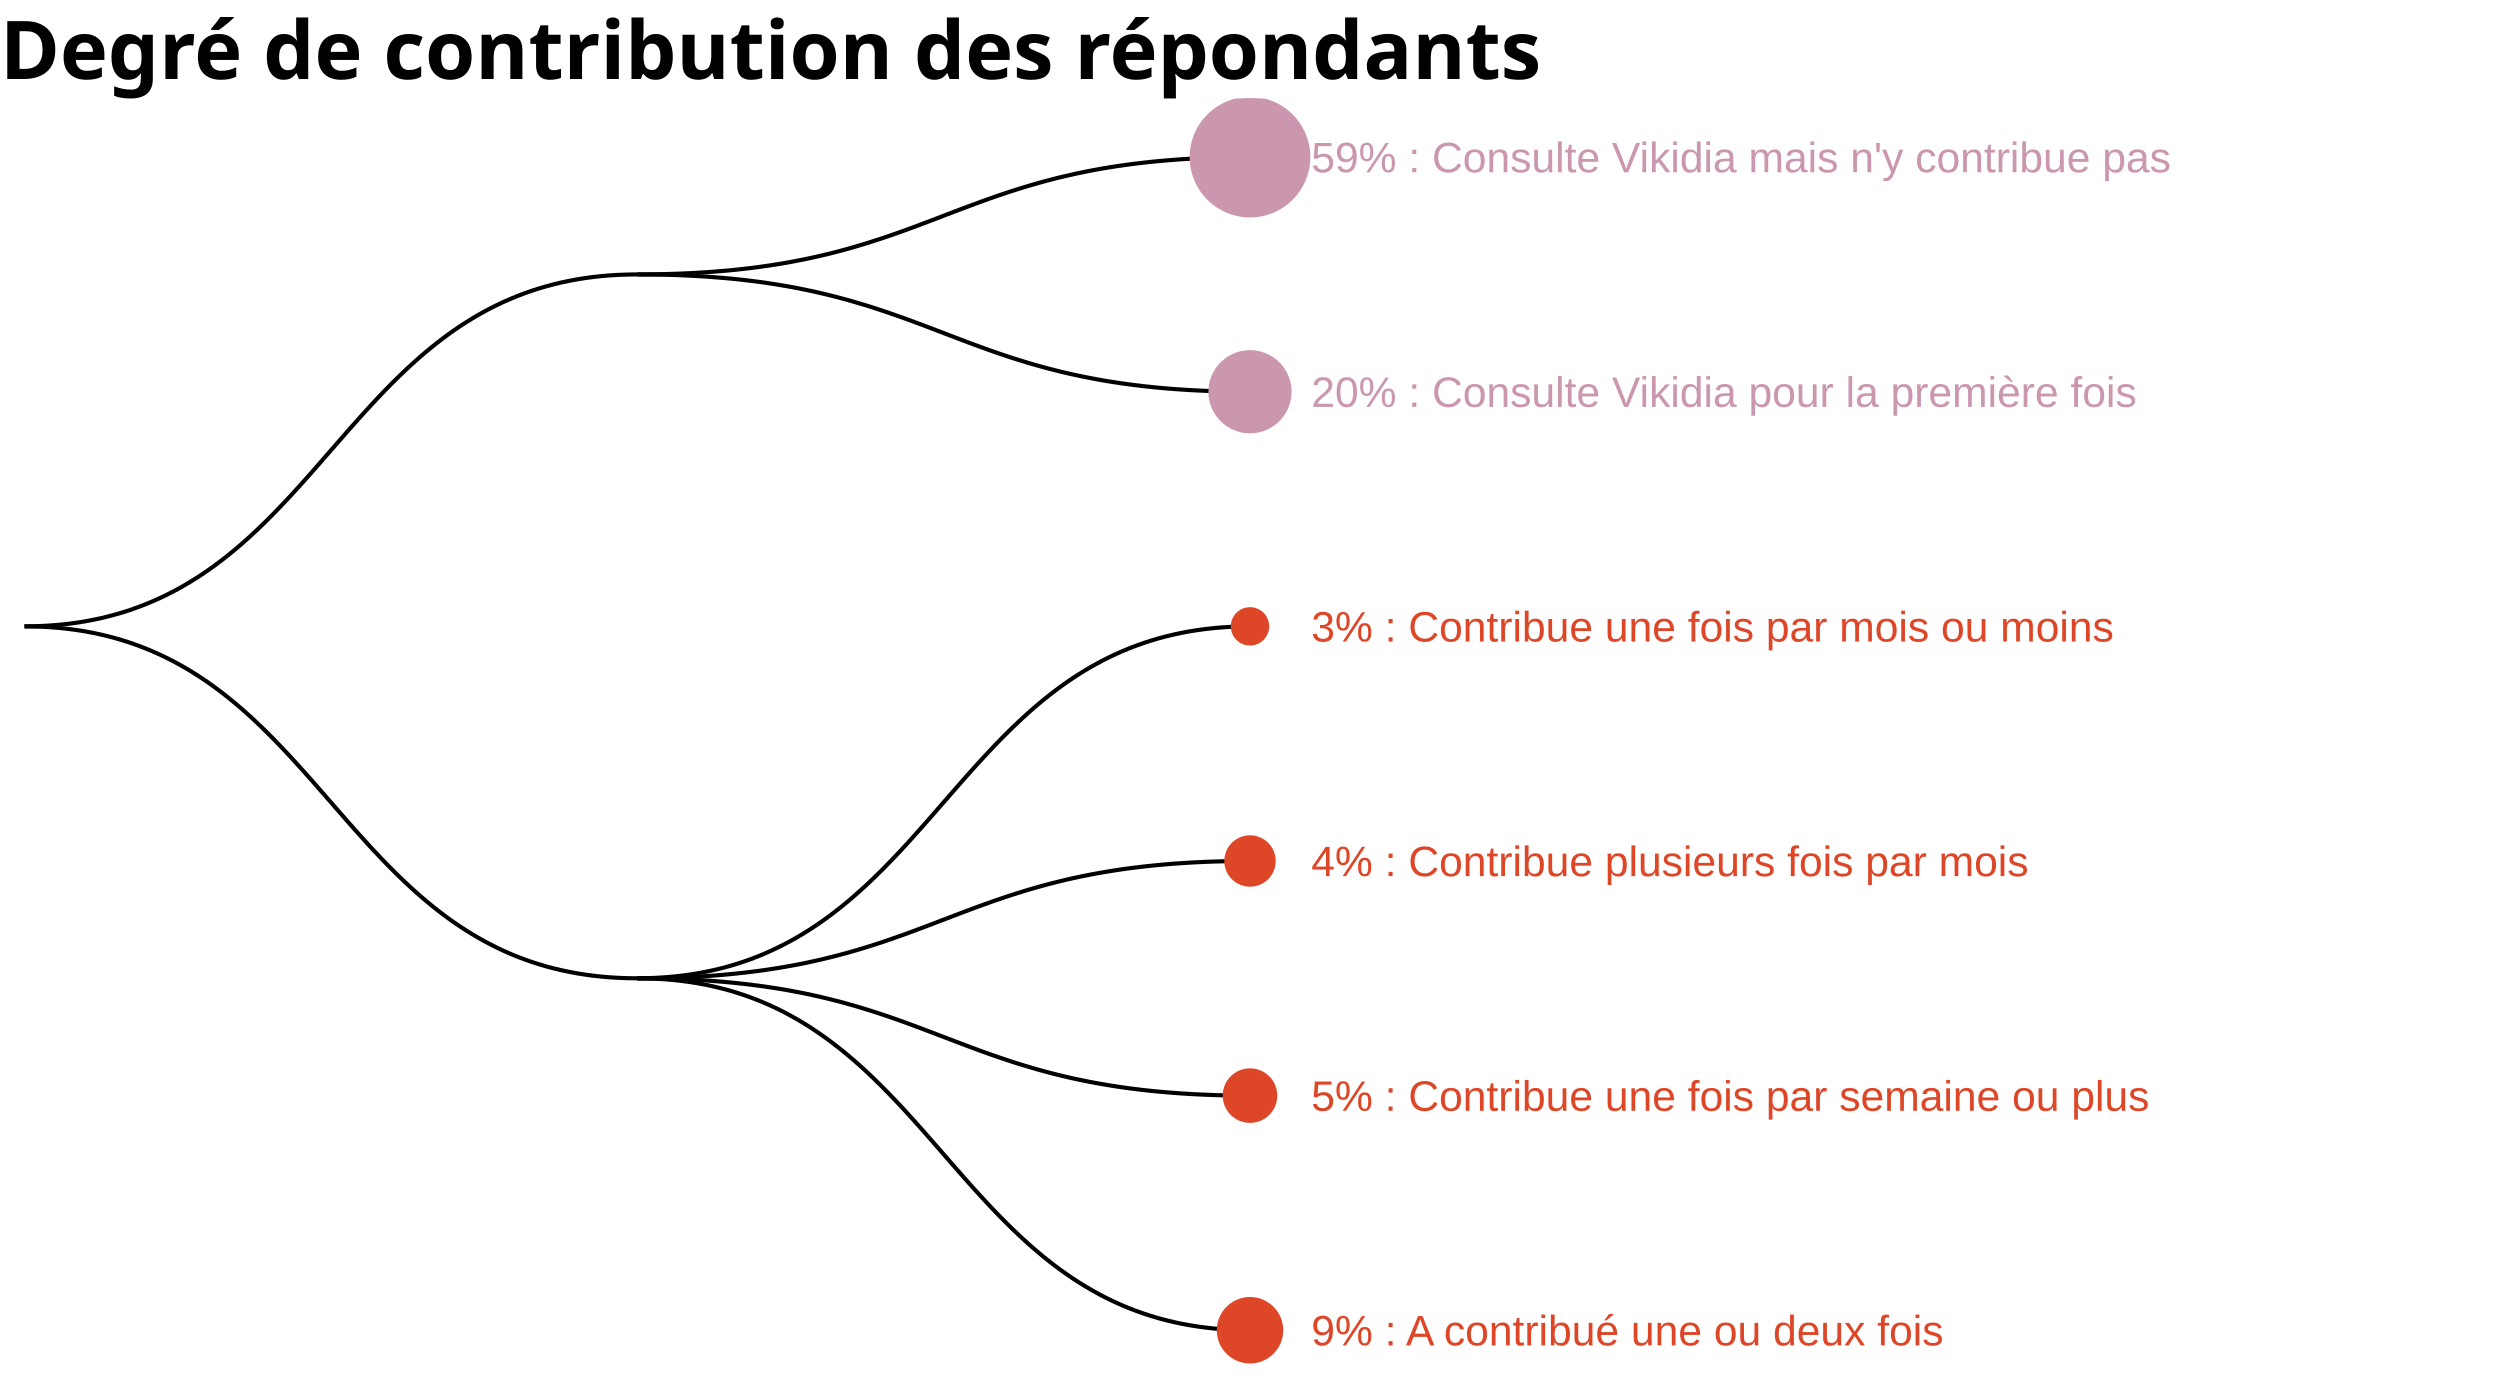
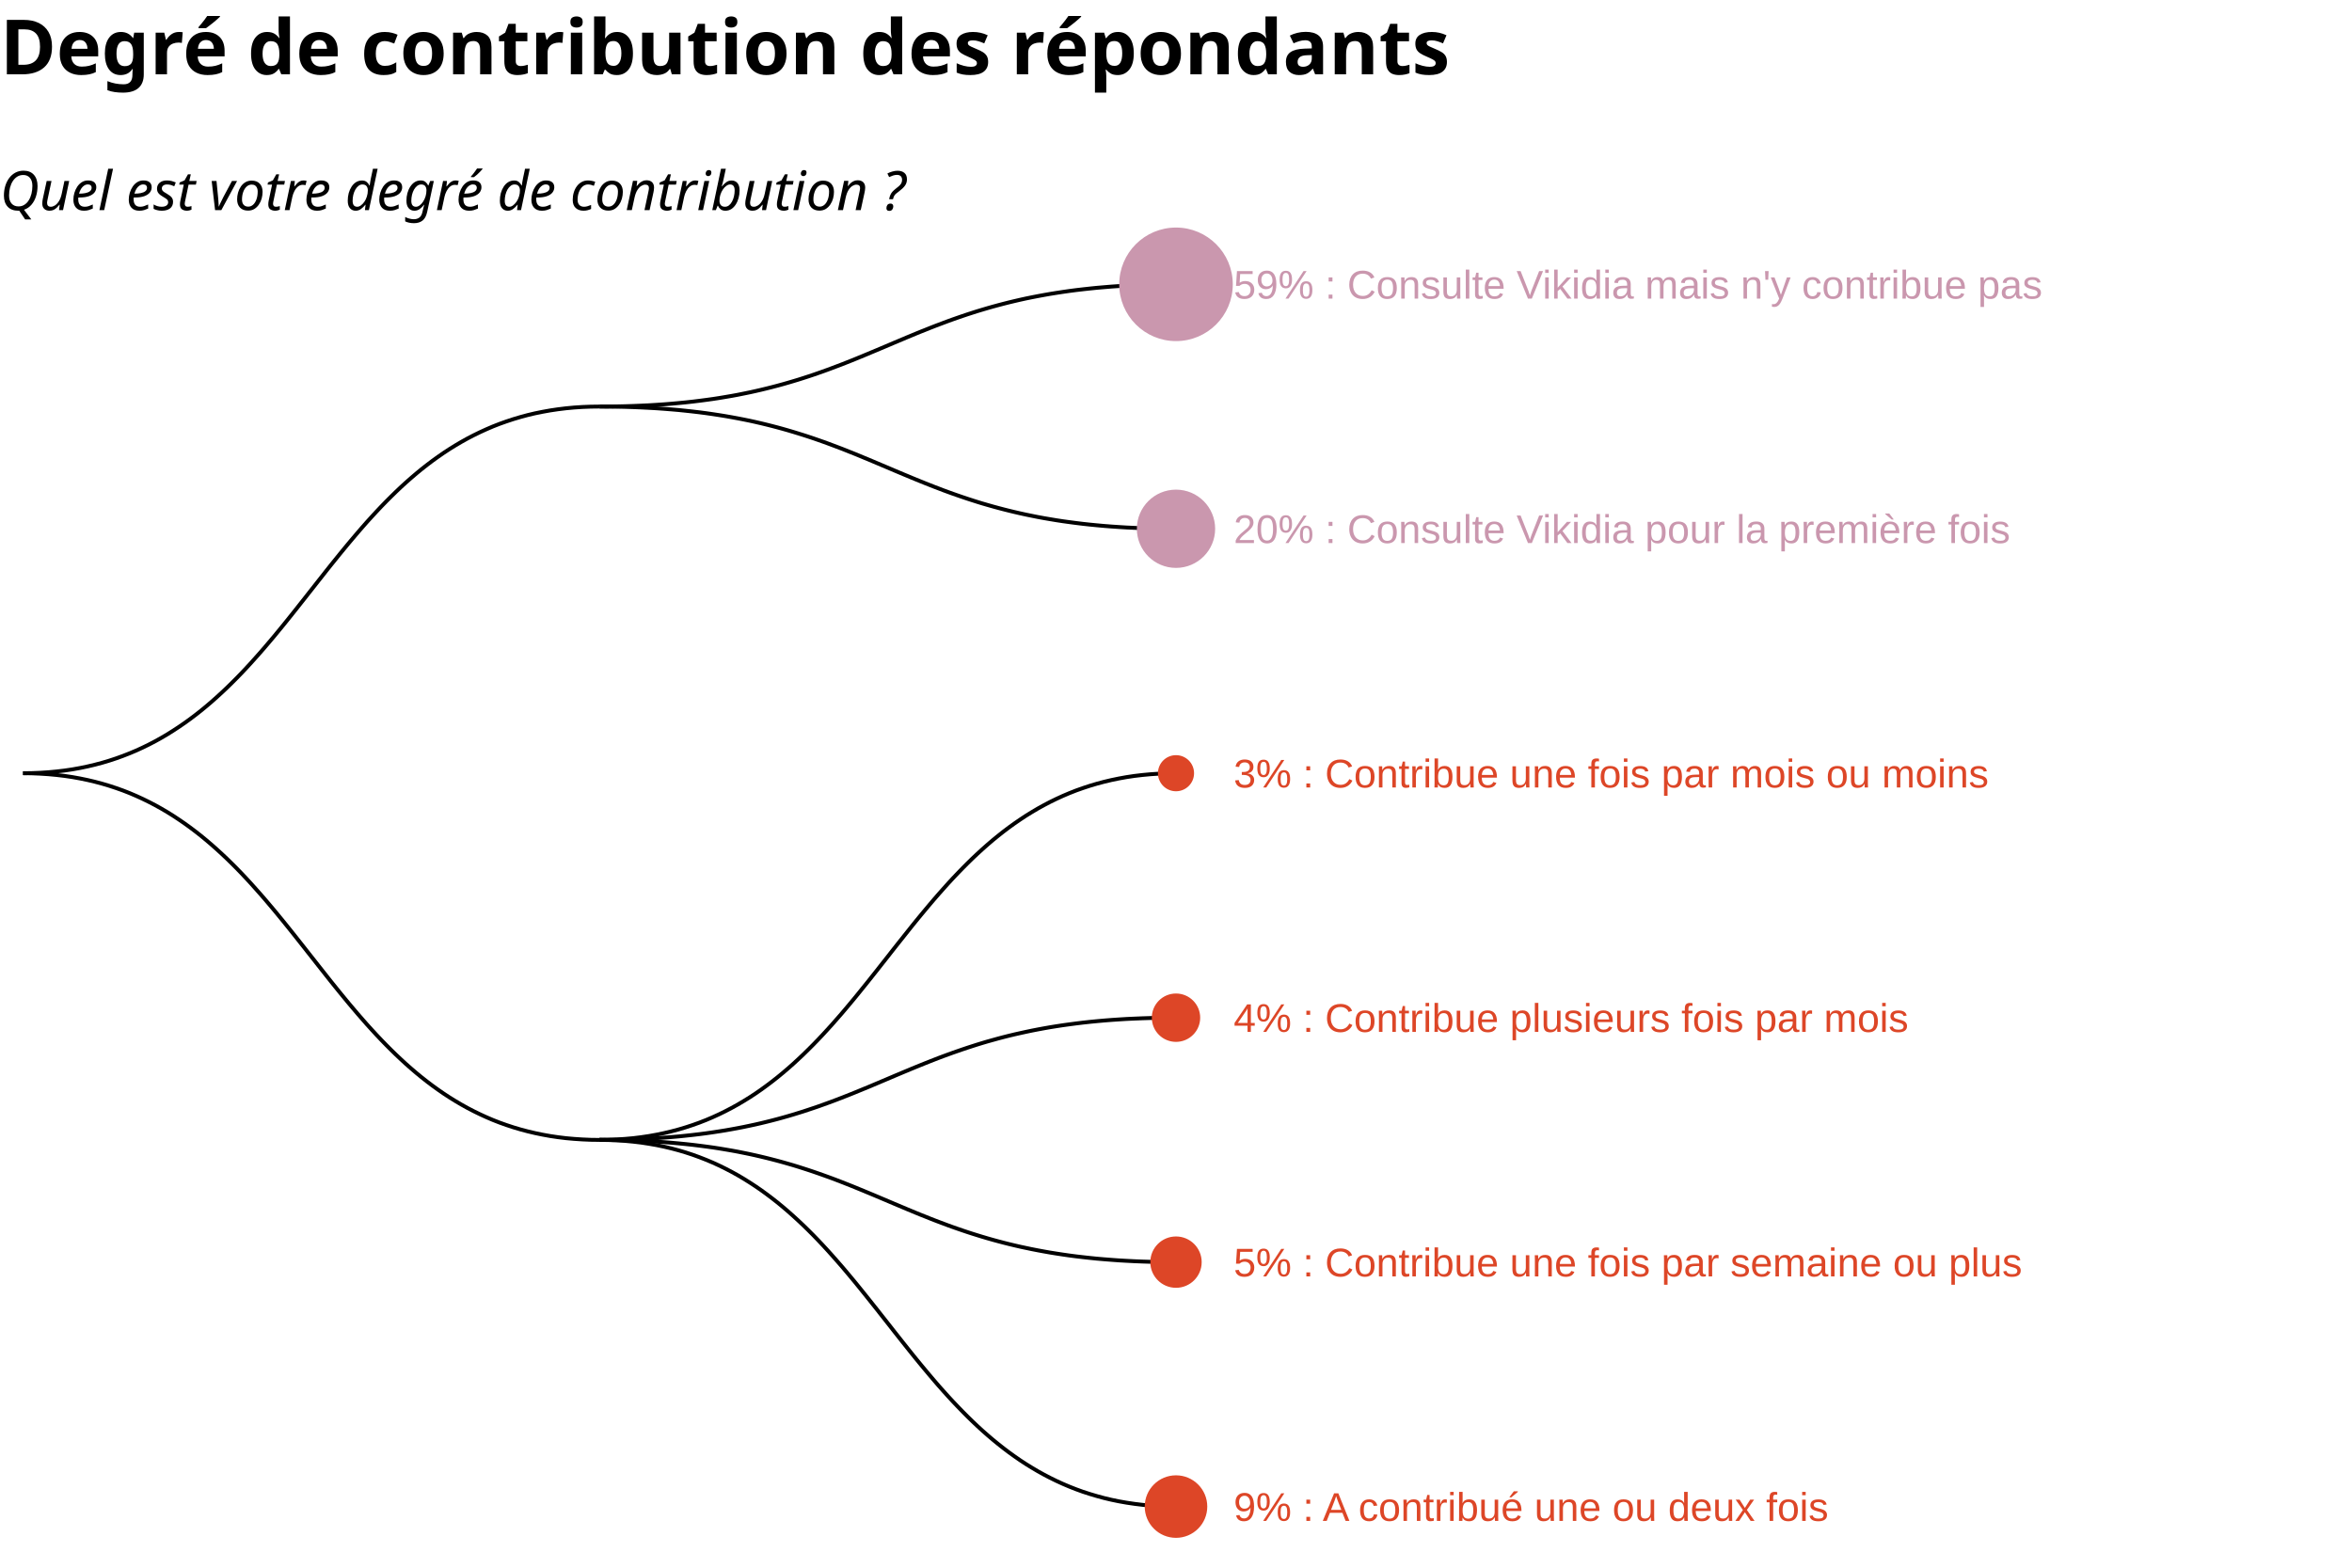
- <svg xmlns="http://www.w3.org/2000/svg" class="svglite" width="648.00pt" height="360.00pt" viewBox="0 0 648.00 360.00">
+ <svg xmlns="http://www.w3.org/2000/svg" class="svglite" width="648.00pt" height="432.00pt" viewBox="0 0 648.00 432.00">
  <defs>
    <style type="text/css">
    .svglite line, .svglite polyline, .svglite polygon, .svglite path, .svglite rect, .svglite circle {
      fill: none;
      stroke: #000000;
      stroke-linecap: round;
      stroke-linejoin: round;
      stroke-miterlimit: 10.00;
    }
    .svglite text {
      white-space: pre;
    }
  </style>
  </defs>
  <rect width="100%" height="100%" style="stroke: none; fill: none;" />
  <defs>
-     <clipPath id="cpMC4wMHw2NDguMDB8MC4wMHwzNjAuMDA=">
-       <rect x="0.00" y="0.00" width="648.00" height="360.00" />
+     <clipPath id="cpMC4wMHw2NDguMDB8MC4wMHw0MzIuMDA=">
+       <rect x="0.00" y="0.00" width="648.00" height="432.00" />
    </clipPath>
  </defs>
-   <g clip-path="url(#cpMC4wMHw2NDguMDB8MC4wMHwzNjAuMDA=)">
+   <g clip-path="url(#cpMC4wMHw2NDguMDB8MC4wMHw0MzIuMDA=)">
</g>
  <defs>
-     <clipPath id="cpMC4wMHw2NDguMDB8MjUuNTJ8MzYwLjAw">
-       <rect x="0.00" y="25.52" width="648.00" height="334.48" />
+     <clipPath id="cpMC4wMHw2NDguMDB8NjEuNTF8NDMyLjAw">
+       <rect x="0.00" y="61.51" width="648.00" height="370.49" />
    </clipPath>
  </defs>
-   <g clip-path="url(#cpMC4wMHw2NDguMDB8MjUuNTJ8MzYwLjAw)">
-     <polyline points="6.35,162.35 8.74,162.38 11.07,162.46 13.36,162.60 15.60,162.79 17.80,163.03 19.95,163.32 22.06,163.65 24.13,164.04 26.16,164.48 28.15,164.96 30.10,165.48 32.01,166.05 33.89,166.66 35.73,167.31 37.53,168.00 39.30,168.73 41.04,169.50 42.75,170.30 44.42,171.14 46.07,172.02 47.68,172.92 49.27,173.86 50.83,174.83 52.37,175.83 53.88,176.86 55.37,177.92 56.83,179.01 58.27,180.11 59.69,181.25 61.09,182.40 62.47,183.58 63.83,184.78 65.18,186.00 66.51,187.24 67.82,188.49 69.12,189.77 70.40,191.05 71.68,192.35 72.94,193.67 74.19,194.99 75.44,196.33 76.67,197.68 77.90,199.03 79.12,200.39 80.34,201.76 81.55,203.13 82.75,204.51 83.96,205.89 85.16,207.27 86.37,208.65 87.57,210.03 88.78,211.41 89.98,212.79 91.19,214.16 92.41,215.53 93.63,216.89 94.86,218.25 96.09,219.60 97.34,220.93 98.59,222.26 99.85,223.57 101.12,224.87 102.41,226.16 103.71,227.43 105.02,228.69 106.35,229.92 107.70,231.14 109.06,232.34 110.44,233.52 111.84,234.68 113.26,235.81 114.70,236.92 116.16,238.00 117.65,239.06 119.16,240.09 120.70,241.09 122.26,242.06 123.85,243.00 125.46,243.91 127.11,244.78 128.78,245.62 130.49,246.43 132.23,247.20 134.00,247.93 135.80,248.62 137.64,249.27 139.52,249.88 141.43,250.45 143.38,250.97 145.37,251.45 147.40,251.88 149.47,252.27 151.58,252.61 153.73,252.90 155.93,253.14 158.17,253.33 160.46,253.46 162.79,253.55 165.18,253.57 " style="stroke-width: 1.07; stroke-linecap: butt;" />
-     <polyline points="6.35,162.35 8.74,162.32 11.07,162.24 13.36,162.10 15.60,161.92 17.80,161.68 19.95,161.39 22.06,161.05 24.13,160.66 26.16,160.23 28.15,159.75 30.10,159.22 32.01,158.66 33.89,158.05 35.73,157.39 37.53,156.70 39.30,155.97 41.04,155.21 42.75,154.40 44.42,153.56 46.07,152.69 47.68,151.78 49.27,150.84 50.83,149.87 52.37,148.87 53.88,147.84 55.37,146.78 56.83,145.70 58.27,144.59 59.69,143.45 61.09,142.30 62.47,141.12 63.83,139.92 65.18,138.70 66.51,137.46 67.82,136.21 69.12,134.94 70.40,133.65 71.68,132.35 72.94,131.03 74.19,129.71 75.44,128.37 76.67,127.03 77.90,125.67 79.12,124.31 80.34,122.94 81.55,121.57 82.75,120.19 83.96,118.81 85.16,117.43 86.37,116.05 87.57,114.67 88.78,113.29 89.98,111.91 91.19,110.54 92.41,109.17 93.63,107.81 94.86,106.45 96.09,105.11 97.34,103.77 98.59,102.44 99.85,101.13 101.12,99.83 102.41,98.54 103.71,97.27 105.02,96.02 106.35,94.78 107.70,93.56 109.06,92.36 110.44,91.18 111.84,90.03 113.26,88.89 114.70,87.78 116.16,86.70 117.65,85.64 119.16,84.61 120.70,83.61 122.26,82.64 123.85,81.70 125.46,80.79 127.11,79.92 128.78,79.08 130.49,78.27 132.23,77.51 134.00,76.78 135.80,76.09 137.64,75.43 139.52,74.82 141.43,74.26 143.38,73.73 145.37,73.25 147.40,72.82 149.47,72.43 151.58,72.09 153.73,71.80 155.93,71.56 158.17,71.37 160.46,71.24 162.79,71.16 165.18,71.13 " style="stroke-width: 1.07; stroke-linecap: butt;" />
-     <polyline points="165.18,253.57 167.56,253.60 169.89,253.68 172.18,253.82 174.42,254.01 176.62,254.25 178.78,254.54 180.89,254.88 182.96,255.26 184.98,255.70 186.97,256.18 188.92,256.70 190.84,257.27 192.71,257.88 194.55,258.53 196.36,259.22 198.13,259.95 199.86,260.72 201.57,261.52 203.25,262.36 204.89,263.24 206.51,264.15 208.10,265.09 209.66,266.06 211.19,267.06 212.70,268.09 214.19,269.14 215.65,270.23 217.09,271.34 218.51,272.47 219.91,273.63 221.29,274.81 222.65,276.00 224.00,277.22 225.33,278.46 226.64,279.72 227.94,280.99 229.23,282.28 230.50,283.58 231.77,284.89 233.02,286.22 234.26,287.55 235.50,288.90 236.72,290.25 237.94,291.61 239.16,292.98 240.37,294.36 241.58,295.73 242.78,297.11 243.99,298.49 245.19,299.88 246.39,301.26 247.60,302.64 248.81,304.01 250.02,305.39 251.23,306.76 252.45,308.12 253.68,309.47 254.92,310.82 256.16,312.15 257.41,313.48 258.67,314.79 259.95,316.09 261.23,317.38 262.53,318.65 263.85,319.91 265.18,321.15 266.52,322.37 267.88,323.56 269.26,324.74 270.66,325.90 272.08,327.03 273.52,328.14 274.99,329.23 276.47,330.28 277.98,331.31 279.52,332.31 281.08,333.28 282.67,334.22 284.29,335.13 285.93,336.01 287.61,336.85 289.31,337.65 291.05,338.42 292.82,339.15 294.63,339.84 296.46,340.49 298.34,341.10 300.25,341.67 302.20,342.19 304.19,342.67 306.22,343.11 308.29,343.49 310.40,343.83 312.56,344.12 314.75,344.36 317.00,344.55 319.28,344.69 321.62,344.77 324.00,344.80 " style="stroke-width: 1.07; stroke-linecap: butt;" />
-     <polyline points="165.18,253.57 167.56,253.58 169.89,253.61 172.18,253.66 174.42,253.72 176.62,253.80 178.78,253.90 180.89,254.01 182.96,254.14 184.98,254.28 186.97,254.44 188.92,254.62 190.84,254.81 192.71,255.01 194.55,255.23 196.36,255.46 198.13,255.70 199.86,255.96 201.57,256.22 203.25,256.50 204.89,256.80 206.51,257.10 208.10,257.41 209.66,257.73 211.19,258.07 212.70,258.41 214.19,258.76 215.65,259.13 217.09,259.49 218.51,259.87 219.91,260.26 221.29,260.65 222.65,261.05 224.00,261.46 225.33,261.87 226.64,262.29 227.94,262.71 229.23,263.14 230.50,263.57 231.77,264.01 233.02,264.45 234.26,264.90 235.50,265.35 236.72,265.80 237.94,266.25 239.16,266.71 240.37,267.17 241.58,267.63 242.78,268.09 243.99,268.55 245.19,269.01 246.39,269.47 247.60,269.93 248.81,270.39 250.02,270.84 251.23,271.30 252.45,271.75 253.68,272.21 254.92,272.66 256.16,273.10 257.41,273.54 258.67,273.98 259.95,274.41 261.23,274.84 262.53,275.27 263.85,275.69 265.18,276.10 266.52,276.50 267.88,276.90 269.26,277.30 270.66,277.68 272.08,278.06 273.52,278.43 274.99,278.79 276.47,279.14 277.98,279.49 279.52,279.82 281.08,280.14 282.67,280.46 284.29,280.76 285.93,281.05 287.61,281.33 289.31,281.60 291.05,281.86 292.82,282.10 294.63,282.33 296.46,282.55 298.34,282.75 300.25,282.94 302.20,283.11 304.19,283.27 306.22,283.42 308.29,283.55 310.40,283.66 312.56,283.76 314.75,283.84 317.00,283.90 319.28,283.94 321.62,283.97 324.00,283.98 " style="stroke-width: 1.07; stroke-linecap: butt;" />
-     <polyline points="165.18,253.57 167.56,253.56 169.89,253.54 172.18,253.49 174.42,253.43 176.62,253.35 178.78,253.25 180.89,253.14 182.96,253.01 184.98,252.87 186.97,252.71 188.92,252.53 190.84,252.34 192.71,252.14 194.55,251.92 196.36,251.69 198.13,251.45 199.86,251.19 201.57,250.92 203.25,250.64 204.89,250.35 206.51,250.05 208.10,249.74 209.66,249.41 211.19,249.08 212.70,248.74 214.19,248.38 215.65,248.02 217.09,247.65 218.51,247.27 219.91,246.89 221.29,246.50 222.65,246.10 224.00,245.69 225.33,245.28 226.64,244.86 227.94,244.44 229.23,244.01 230.50,243.57 231.77,243.13 233.02,242.69 234.26,242.25 235.50,241.80 236.72,241.35 237.94,240.89 239.16,240.44 240.37,239.98 241.58,239.52 242.78,239.06 243.99,238.60 245.19,238.14 246.39,237.68 247.60,237.22 248.81,236.76 250.02,236.30 251.23,235.85 252.45,235.39 253.68,234.94 254.92,234.49 256.16,234.05 257.41,233.60 258.67,233.17 259.95,232.73 261.23,232.30 262.53,231.88 263.85,231.46 265.18,231.05 266.52,230.64 267.88,230.24 269.26,229.85 270.66,229.47 272.08,229.09 273.52,228.72 274.99,228.36 276.47,228.00 277.98,227.66 279.52,227.33 281.08,227.00 282.67,226.69 284.29,226.39 285.93,226.10 287.61,225.82 289.31,225.55 291.05,225.29 292.82,225.05 294.63,224.82 296.46,224.60 298.34,224.40 300.25,224.21 302.20,224.03 304.19,223.87 306.22,223.73 308.29,223.60 310.40,223.49 312.56,223.39 314.75,223.31 317.00,223.25 319.28,223.20 321.62,223.18 324.00,223.17 " style="stroke-width: 1.07; stroke-linecap: butt;" />
-     <polyline points="165.18,253.57 167.56,253.55 169.89,253.46 172.18,253.33 174.42,253.14 176.62,252.90 178.78,252.61 180.89,252.27 182.96,251.88 184.98,251.45 186.97,250.97 188.92,250.45 190.84,249.88 192.71,249.27 194.55,248.62 196.36,247.93 198.13,247.20 199.86,246.43 201.57,245.62 203.25,244.78 204.89,243.91 206.51,243.00 208.10,242.06 209.66,241.09 211.19,240.09 212.70,239.06 214.19,238.00 215.65,236.92 217.09,235.81 218.51,234.68 219.91,233.52 221.29,232.34 222.65,231.14 224.00,229.92 225.33,228.69 226.64,227.43 227.94,226.16 229.23,224.87 230.50,223.57 231.77,222.26 233.02,220.93 234.26,219.60 235.50,218.25 236.72,216.89 237.94,215.53 239.16,214.16 240.37,212.79 241.58,211.41 242.78,210.03 243.99,208.65 245.19,207.27 246.39,205.89 247.60,204.51 248.81,203.13 250.02,201.76 251.23,200.39 252.45,199.03 253.68,197.68 254.92,196.33 256.16,194.99 257.41,193.67 258.67,192.35 259.95,191.05 261.23,189.77 262.53,188.49 263.85,187.24 265.18,186.00 266.52,184.78 267.88,183.58 269.26,182.40 270.66,181.25 272.08,180.11 273.52,179.01 274.99,177.92 276.47,176.86 277.98,175.83 279.52,174.83 281.08,173.86 282.67,172.92 284.29,172.02 285.93,171.14 287.61,170.30 289.31,169.50 291.05,168.73 292.82,168.00 294.63,167.31 296.46,166.66 298.34,166.05 300.25,165.48 302.20,164.96 304.19,164.48 306.22,164.04 308.29,163.65 310.40,163.32 312.56,163.03 314.75,162.79 317.00,162.60 319.28,162.46 321.62,162.38 324.00,162.35 " style="stroke-width: 1.07; stroke-linecap: butt;" />
-     <polyline points="165.18,71.13 167.56,71.14 169.89,71.17 172.18,71.21 174.42,71.27 176.62,71.35 178.78,71.45 180.89,71.56 182.96,71.69 184.98,71.84 186.97,72.00 188.92,72.17 190.84,72.36 192.71,72.56 194.55,72.78 196.36,73.01 198.13,73.25 199.86,73.51 201.57,73.78 203.25,74.06 204.89,74.35 206.51,74.65 208.10,74.97 209.66,75.29 211.19,75.62 212.70,75.97 214.19,76.32 215.65,76.68 217.09,77.05 218.51,77.43 219.91,77.81 221.29,78.21 222.65,78.61 224.00,79.01 225.33,79.42 226.64,79.84 227.94,80.27 229.23,80.70 230.50,81.13 231.77,81.57 233.02,82.01 234.26,82.45 235.50,82.90 236.72,83.35 237.94,83.81 239.16,84.26 240.37,84.72 241.58,85.18 242.78,85.64 243.99,86.10 245.19,86.56 246.39,87.02 247.60,87.48 248.81,87.94 250.02,88.40 251.23,88.86 252.45,89.31 253.68,89.76 254.92,90.21 256.16,90.66 257.41,91.10 258.67,91.54 259.95,91.97 261.23,92.40 262.53,92.82 263.85,93.24 265.18,93.65 266.52,94.06 267.88,94.46 269.26,94.85 270.66,95.24 272.08,95.61 273.52,95.98 274.99,96.35 276.47,96.70 277.98,97.04 279.52,97.37 281.08,97.70 282.67,98.01 284.29,98.31 285.93,98.61 287.61,98.89 289.31,99.15 291.05,99.41 292.82,99.65 294.63,99.88 296.46,100.10 298.34,100.30 300.25,100.49 302.20,100.67 304.19,100.83 306.22,100.97 308.29,101.10 310.40,101.21 312.56,101.31 314.75,101.39 317.00,101.45 319.28,101.50 321.62,101.53 324.00,101.54 " style="stroke-width: 1.07; stroke-linecap: butt;" />
-     <polyline points="165.18,71.13 167.56,71.12 169.89,71.09 172.18,71.05 174.42,70.98 176.62,70.90 178.78,70.81 180.89,70.69 182.96,70.56 184.98,70.42 186.97,70.26 188.92,70.09 190.84,69.90 192.71,69.69 194.55,69.48 196.36,69.25 198.13,69.00 199.86,68.75 201.57,68.48 203.25,68.20 204.89,67.91 206.51,67.60 208.10,67.29 209.66,66.97 211.19,66.63 212.70,66.29 214.19,65.94 215.65,65.58 217.09,65.21 218.51,64.83 219.91,64.44 221.29,64.05 222.65,63.65 224.00,63.24 225.33,62.83 226.64,62.41 227.94,61.99 229.23,61.56 230.50,61.13 231.77,60.69 233.02,60.25 234.26,59.80 235.50,59.35 236.72,58.90 237.94,58.45 239.16,57.99 240.37,57.53 241.58,57.08 242.78,56.62 243.99,56.15 245.19,55.69 246.39,55.23 247.60,54.77 248.81,54.31 250.02,53.86 251.23,53.40 252.45,52.95 253.68,52.50 254.92,52.05 256.16,51.60 257.41,51.16 258.67,50.72 259.95,50.29 261.23,49.86 262.53,49.44 263.85,49.02 265.18,48.60 266.52,48.20 267.88,47.80 269.26,47.41 270.66,47.02 272.08,46.64 273.52,46.27 274.99,45.91 276.47,45.56 277.98,45.22 279.52,44.88 281.08,44.56 282.67,44.24 284.29,43.94 285.93,43.65 287.61,43.37 289.31,43.10 291.05,42.85 292.82,42.60 294.63,42.37 296.46,42.16 298.34,41.95 300.25,41.76 302.20,41.59 304.19,41.43 306.22,41.28 308.29,41.16 310.40,41.04 312.56,40.95 314.75,40.87 317.00,40.80 319.28,40.76 321.62,40.73 324.00,40.72 " style="stroke-width: 1.07; stroke-linecap: butt;" />
-     <text x="339.88" y="348.73" style="font-size: 11.04px;fill: #DD4627; font-family: &quot;Arial&quot;;" textLength="178.87px" lengthAdjust="spacingAndGlyphs">  9% : A contribué une ou deux fois</text>
-     <text x="339.88" y="287.92" style="font-size: 11.04px;fill: #DD4627; font-family: &quot;Arial&quot;;" textLength="233.86px" lengthAdjust="spacingAndGlyphs">  5% : Contribue une fois par semaine ou plus</text>
-     <text x="339.88" y="227.10" style="font-size: 11.04px;fill: #DD4627; font-family: &quot;Arial&quot;;" textLength="201.73px" lengthAdjust="spacingAndGlyphs">  4% : Contribue plusieurs fois par mois</text>
-     <text x="339.88" y="166.29" style="font-size: 11.04px;fill: #DD4627; font-family: &quot;Arial&quot;;" textLength="225.30px" lengthAdjust="spacingAndGlyphs">  3% : Contribue une fois par mois ou moins</text>
-     <text x="339.88" y="105.47" style="font-size: 11.04px;fill: #CA97AE; font-family: &quot;Arial&quot;;" textLength="230.34px" lengthAdjust="spacingAndGlyphs">  20% : Consulte Vikidia pour la première fois</text>
-     <text x="339.88" y="44.66" style="font-size: 11.04px;fill: #CA97AE; font-family: &quot;Arial&quot;;" textLength="237.97px" lengthAdjust="spacingAndGlyphs">  59% : Consulte Vikidia mais n'y contribue pas</text>
-     <circle cx="324.00" cy="344.80" r="8.26" style="stroke-width: 0.71; stroke: #DD4627; fill: #DD4627;" />
-     <circle cx="324.00" cy="283.98" r="6.72" style="stroke-width: 0.71; stroke: #DD4627; fill: #DD4627;" />
-     <circle cx="324.00" cy="223.17" r="6.31" style="stroke-width: 0.71; stroke: #DD4627; fill: #DD4627;" />
-     <circle cx="324.00" cy="162.35" r="4.62" style="stroke-width: 0.71; stroke: #DD4627; fill: #DD4627;" />
-     <circle cx="324.00" cy="101.54" r="10.43" style="stroke-width: 0.71; stroke: #CA97AE; fill: #CA97AE;" />
-     <circle cx="324.00" cy="40.72" r="15.29" style="stroke-width: 0.71; stroke: #CA97AE; fill: #CA97AE;" />
+   <g clip-path="url(#cpMC4wMHw2NDguMDB8NjEuNTF8NDMyLjAw)">
+     <polyline points="6.35,213.07 8.74,213.10 11.07,213.20 13.36,213.35 15.60,213.56 17.80,213.82 19.95,214.14 22.06,214.52 24.13,214.95 26.16,215.43 28.15,215.96 30.10,216.54 32.01,217.17 33.89,217.84 35.73,218.56 37.53,219.33 39.30,220.14 41.04,220.99 42.75,221.88 44.42,222.81 46.07,223.78 47.68,224.78 49.27,225.83 50.83,226.90 52.37,228.01 53.88,229.15 55.37,230.32 56.83,231.52 58.27,232.75 59.69,234.01 61.09,235.29 62.47,236.59 63.83,237.92 65.18,239.27 66.51,240.64 67.82,242.03 69.12,243.44 70.40,244.87 71.68,246.31 72.94,247.76 74.19,249.23 75.44,250.71 76.67,252.20 77.90,253.70 79.12,255.21 80.34,256.73 81.55,258.25 82.75,259.77 83.96,261.30 85.16,262.83 86.37,264.36 87.57,265.89 88.78,267.42 89.98,268.94 91.19,270.47 92.41,271.98 93.63,273.49 94.86,274.99 96.09,276.48 97.34,277.96 98.59,279.43 99.85,280.88 101.12,282.33 102.41,283.75 103.71,285.16 105.02,286.55 106.35,287.92 107.70,289.27 109.06,290.60 110.44,291.90 111.84,293.19 113.26,294.44 114.70,295.67 116.16,296.87 117.65,298.04 119.16,299.18 120.70,300.29 122.26,301.37 123.85,302.41 125.46,303.41 127.11,304.38 128.78,305.31 130.49,306.20 132.23,307.05 134.00,307.86 135.80,308.63 137.64,309.35 139.52,310.02 141.43,310.65 143.38,311.23 145.37,311.76 147.40,312.24 149.47,312.67 151.58,313.05 153.73,313.37 155.93,313.64 158.17,313.84 160.46,313.99 162.79,314.09 165.18,314.12 " style="stroke-width: 1.07; stroke-linecap: butt;" />
+     <polyline points="6.35,213.07 8.74,213.04 11.07,212.95 13.36,212.80 15.60,212.59 17.80,212.33 19.95,212.01 22.06,211.63 24.13,211.20 26.16,210.72 28.15,210.19 30.10,209.61 32.01,208.98 33.89,208.30 35.73,207.58 37.53,206.82 39.30,206.01 41.04,205.16 42.75,204.27 44.42,203.34 46.07,202.37 47.68,201.36 49.27,200.32 50.83,199.25 52.37,198.14 53.88,197.00 55.37,195.83 56.83,194.63 58.27,193.40 59.69,192.14 61.09,190.86 62.47,189.56 63.83,188.23 65.18,186.88 66.51,185.51 67.82,184.12 69.12,182.71 70.40,181.28 71.68,179.84 72.94,178.39 74.19,176.92 75.44,175.44 76.67,173.95 77.90,172.45 79.12,170.94 80.34,169.42 81.55,167.90 82.75,166.38 83.96,164.85 85.16,163.32 86.37,161.79 87.57,160.26 88.78,158.73 89.98,157.20 91.19,155.68 92.41,154.17 93.63,152.66 94.86,151.16 96.09,149.67 97.34,148.19 98.59,146.72 99.85,145.26 101.12,143.82 102.41,142.40 103.71,140.99 105.02,139.60 106.35,138.23 107.70,136.88 109.06,135.55 110.44,134.24 111.84,132.96 113.26,131.71 114.70,130.48 116.16,129.28 117.65,128.11 119.16,126.97 120.70,125.86 122.26,124.78 123.85,123.74 125.46,122.74 127.11,121.77 128.78,120.84 130.49,119.95 132.23,119.10 134.00,118.29 135.80,117.52 137.64,116.80 139.52,116.13 141.43,115.50 143.38,114.92 145.37,114.38 147.40,113.90 149.47,113.48 151.58,113.10 153.73,112.78 155.93,112.51 158.17,112.30 160.46,112.15 162.79,112.06 165.18,112.03 " style="stroke-width: 1.07; stroke-linecap: butt;" />
+     <polyline points="165.18,314.12 167.56,314.15 169.89,314.24 172.18,314.39 174.42,314.60 176.62,314.86 178.78,315.19 180.89,315.56 182.96,315.99 184.98,316.47 186.97,317.00 188.92,317.58 190.84,318.21 192.71,318.89 194.55,319.61 196.36,320.37 198.13,321.18 199.86,322.03 201.57,322.92 203.25,323.85 204.89,324.82 206.51,325.83 208.10,326.87 209.66,327.94 211.19,329.05 212.70,330.19 214.19,331.36 215.65,332.56 217.09,333.79 218.51,335.05 219.91,336.33 221.29,337.63 222.65,338.96 224.00,340.31 225.33,341.68 226.64,343.07 227.94,344.48 229.23,345.91 230.50,347.35 231.77,348.80 233.02,350.27 234.26,351.75 235.50,353.24 236.72,354.74 237.94,356.25 239.16,357.77 240.37,359.29 241.58,360.81 242.78,362.34 243.99,363.87 245.19,365.40 246.39,366.93 247.60,368.46 248.81,369.99 250.02,371.51 251.23,373.02 252.45,374.53 253.68,376.03 254.92,377.52 256.16,379.00 257.41,380.47 258.67,381.93 259.95,383.37 261.23,384.79 262.53,386.20 263.85,387.59 265.18,388.96 266.52,390.31 267.88,391.64 269.26,392.95 270.66,394.23 272.08,395.48 273.52,396.71 274.99,397.91 276.47,399.08 277.98,400.22 279.52,401.33 281.08,402.41 282.67,403.45 284.29,404.45 285.93,405.42 287.61,406.35 289.31,407.24 291.05,408.09 292.82,408.90 294.63,409.67 296.46,410.39 298.34,411.07 300.25,411.69 302.20,412.27 304.19,412.81 306.22,413.29 308.29,413.72 310.40,414.09 312.56,414.41 314.75,414.68 317.00,414.89 319.28,415.04 321.62,415.13 324.00,415.16 " style="stroke-width: 1.07; stroke-linecap: butt;" />
+     <polyline points="165.18,314.12 167.56,314.13 169.89,314.16 172.18,314.21 174.42,314.28 176.62,314.37 178.78,314.47 180.89,314.60 182.96,314.74 184.98,314.90 186.97,315.08 188.92,315.27 190.84,315.48 192.71,315.71 194.55,315.95 196.36,316.20 198.13,316.47 199.86,316.76 201.57,317.05 203.25,317.36 204.89,317.69 206.51,318.02 208.10,318.37 209.66,318.73 211.19,319.10 212.70,319.48 214.19,319.87 215.65,320.27 217.09,320.68 218.51,321.09 219.91,321.52 221.29,321.96 222.65,322.40 224.00,322.85 225.33,323.31 226.64,323.77 227.94,324.24 229.23,324.71 230.50,325.19 231.77,325.68 233.02,326.17 234.26,326.66 235.50,327.16 236.72,327.66 237.94,328.16 239.16,328.67 240.37,329.17 241.58,329.68 242.78,330.19 243.99,330.70 245.19,331.21 246.39,331.72 247.60,332.23 248.81,332.74 250.02,333.25 251.23,333.75 252.45,334.26 253.68,334.76 254.92,335.25 256.16,335.75 257.41,336.24 258.67,336.72 259.95,337.20 261.23,337.68 262.53,338.15 263.85,338.61 265.18,339.07 266.52,339.52 267.88,339.96 269.26,340.39 270.66,340.82 272.08,341.24 273.52,341.65 274.99,342.05 276.47,342.44 277.98,342.82 279.52,343.19 281.08,343.55 282.67,343.89 284.29,344.23 285.93,344.55 287.61,344.86 289.31,345.16 291.05,345.44 292.82,345.71 294.63,345.97 296.46,346.21 298.34,346.43 300.25,346.64 302.20,346.84 304.19,347.01 306.22,347.17 308.29,347.32 310.40,347.44 312.56,347.55 314.75,347.64 317.00,347.71 319.28,347.76 321.62,347.79 324.00,347.80 " style="stroke-width: 1.07; stroke-linecap: butt;" />
+     <polyline points="165.18,314.12 167.56,314.11 169.89,314.08 172.18,314.03 174.42,313.96 176.62,313.87 178.78,313.76 180.89,313.64 182.96,313.49 184.98,313.33 186.97,313.16 188.92,312.96 190.84,312.75 192.71,312.53 194.55,312.29 196.36,312.03 198.13,311.76 199.86,311.48 201.57,311.18 203.25,310.87 204.89,310.55 206.51,310.21 208.10,309.87 209.66,309.51 211.19,309.14 212.70,308.76 214.19,308.37 215.65,307.97 217.09,307.56 218.51,307.14 219.91,306.71 221.29,306.28 222.65,305.83 224.00,305.38 225.33,304.93 226.64,304.46 227.94,303.99 229.23,303.52 230.50,303.04 231.77,302.55 233.02,302.06 234.26,301.57 235.50,301.07 236.72,300.57 237.94,300.07 239.16,299.57 240.37,299.06 241.58,298.55 242.78,298.04 243.99,297.53 245.19,297.02 246.39,296.51 247.60,296.00 248.81,295.49 250.02,294.99 251.23,294.48 252.45,293.98 253.68,293.48 254.92,292.98 256.16,292.49 257.41,292.00 258.67,291.51 259.95,291.03 261.23,290.56 262.53,290.09 263.85,289.63 265.18,289.17 266.52,288.72 267.88,288.28 269.26,287.84 270.66,287.41 272.08,286.99 273.52,286.59 274.99,286.18 276.47,285.79 277.98,285.41 279.52,285.04 281.08,284.69 282.67,284.34 284.29,284.00 285.93,283.68 287.61,283.37 289.31,283.07 291.05,282.79 292.82,282.52 294.63,282.27 296.46,282.03 298.34,281.80 300.25,281.59 302.20,281.40 304.19,281.22 306.22,281.06 308.29,280.92 310.40,280.79 312.56,280.69 314.75,280.60 317.00,280.53 319.28,280.48 321.62,280.45 324.00,280.44 " style="stroke-width: 1.07; stroke-linecap: butt;" />
+     <polyline points="165.18,314.12 167.56,314.09 169.89,313.99 172.18,313.84 174.42,313.64 176.62,313.37 178.78,313.05 180.89,312.67 182.96,312.24 184.98,311.76 186.97,311.23 188.92,310.65 190.84,310.02 192.71,309.35 194.55,308.63 196.36,307.86 198.13,307.05 199.86,306.20 201.57,305.31 203.25,304.38 204.89,303.41 206.51,302.41 208.10,301.37 209.66,300.29 211.19,299.18 212.70,298.04 214.19,296.87 215.65,295.67 217.09,294.44 218.51,293.19 219.91,291.90 221.29,290.60 222.65,289.27 224.00,287.92 225.33,286.55 226.64,285.16 227.94,283.75 229.23,282.33 230.50,280.88 231.77,279.43 233.02,277.96 234.26,276.48 235.50,274.99 236.72,273.49 237.94,271.98 239.16,270.47 240.37,268.94 241.58,267.42 242.78,265.89 243.99,264.36 245.19,262.83 246.39,261.30 247.60,259.77 248.81,258.25 250.02,256.73 251.23,255.21 252.45,253.70 253.68,252.20 254.92,250.71 256.16,249.23 257.41,247.76 258.67,246.31 259.95,244.87 261.23,243.44 262.53,242.03 263.85,240.64 265.18,239.27 266.52,237.92 267.88,236.59 269.26,235.29 270.66,234.01 272.08,232.75 273.52,231.52 274.99,230.32 276.47,229.15 277.98,228.01 279.52,226.90 281.08,225.83 282.67,224.78 284.29,223.78 285.93,222.81 287.61,221.88 289.31,220.99 291.05,220.14 292.82,219.33 294.63,218.56 296.46,217.84 298.34,217.17 300.25,216.54 302.20,215.96 304.19,215.43 306.22,214.95 308.29,214.52 310.40,214.14 312.56,213.82 314.75,213.56 317.00,213.35 319.28,213.20 321.62,213.10 324.00,213.07 " style="stroke-width: 1.07; stroke-linecap: butt;" />
+     <polyline points="165.18,112.03 167.56,112.04 169.89,112.07 172.18,112.12 174.42,112.19 176.62,112.28 178.78,112.39 180.89,112.51 182.96,112.66 184.98,112.82 186.97,112.99 188.92,113.19 190.84,113.40 192.71,113.62 194.55,113.86 196.36,114.12 198.13,114.39 199.86,114.67 201.57,114.97 203.25,115.28 204.89,115.60 206.51,115.93 208.10,116.28 209.66,116.64 211.19,117.01 212.70,117.39 214.19,117.78 215.65,118.18 217.09,118.59 218.51,119.01 219.91,119.44 221.29,119.87 222.65,120.31 224.00,120.76 225.33,121.22 226.64,121.68 227.94,122.15 229.23,122.63 230.50,123.11 231.77,123.59 233.02,124.08 234.26,124.58 235.50,125.07 236.72,125.57 237.94,126.08 239.16,126.58 240.37,127.09 241.58,127.60 242.78,128.11 243.99,128.62 245.19,129.13 246.39,129.64 247.60,130.15 248.81,130.66 250.02,131.16 251.23,131.67 252.45,132.17 253.68,132.67 254.92,133.17 256.16,133.66 257.41,134.15 258.67,134.63 259.95,135.12 261.23,135.59 262.53,136.06 263.85,136.52 265.18,136.98 266.52,137.43 267.88,137.87 269.26,138.31 270.66,138.74 272.08,139.15 273.52,139.56 274.99,139.96 276.47,140.35 277.98,140.73 279.52,141.10 281.08,141.46 282.67,141.81 284.29,142.14 285.93,142.47 287.61,142.78 289.31,143.07 291.05,143.36 292.82,143.63 294.63,143.88 296.46,144.12 298.34,144.35 300.25,144.56 302.20,144.75 304.19,144.93 306.22,145.09 308.29,145.23 310.40,145.36 312.56,145.46 314.75,145.55 317.00,145.62 319.28,145.67 321.62,145.70 324.00,145.71 " style="stroke-width: 1.07; stroke-linecap: butt;" />
+     <polyline points="165.18,112.03 167.56,112.02 169.89,111.99 172.18,111.94 174.42,111.87 176.62,111.78 178.78,111.68 180.89,111.55 182.96,111.41 184.98,111.25 186.97,111.07 188.92,110.88 190.84,110.67 192.71,110.44 194.55,110.20 196.36,109.95 198.13,109.68 199.86,109.39 201.57,109.10 203.25,108.79 204.89,108.46 206.51,108.13 208.10,107.78 209.66,107.42 211.19,107.05 212.70,106.67 214.19,106.28 215.65,105.88 217.09,105.47 218.51,105.05 219.91,104.63 221.29,104.19 222.65,103.75 224.00,103.30 225.33,102.84 226.64,102.38 227.94,101.91 229.23,101.43 230.50,100.95 231.77,100.47 233.02,99.98 234.26,99.49 235.50,98.99 236.72,98.49 237.94,97.99 239.16,97.48 240.37,96.97 241.58,96.47 242.78,95.96 243.99,95.45 245.19,94.94 246.39,94.43 247.60,93.92 248.81,93.41 250.02,92.90 251.23,92.40 252.45,91.89 253.68,91.39 254.92,90.90 256.16,90.40 257.41,89.91 258.67,89.43 259.95,88.95 261.23,88.47 262.53,88.00 263.85,87.54 265.18,87.08 266.52,86.63 267.88,86.19 269.26,85.75 270.66,85.33 272.08,84.91 273.52,84.50 274.99,84.10 276.47,83.71 277.98,83.33 279.52,82.96 281.08,82.60 282.67,82.25 284.29,81.92 285.93,81.60 287.61,81.29 289.31,80.99 291.05,80.71 292.82,80.44 294.63,80.18 296.46,79.94 298.34,79.72 300.25,79.51 302.20,79.31 304.19,79.14 306.22,78.97 308.29,78.83 310.40,78.71 312.56,78.60 314.75,78.51 317.00,78.44 319.28,78.39 321.62,78.36 324.00,78.35 " style="stroke-width: 1.07; stroke-linecap: butt;" />
+     <text x="339.88" y="419.10" style="font-size: 11.04px;fill: #DD4627; font-family: &quot;Arial&quot;;" textLength="178.87px" lengthAdjust="spacingAndGlyphs">  9% : A contribué une ou deux fois</text>
+     <text x="339.88" y="351.74" style="font-size: 11.04px;fill: #DD4627; font-family: &quot;Arial&quot;;" textLength="233.86px" lengthAdjust="spacingAndGlyphs">  5% : Contribue une fois par semaine ou plus</text>
+     <text x="339.88" y="284.37" style="font-size: 11.04px;fill: #DD4627; font-family: &quot;Arial&quot;;" textLength="201.73px" lengthAdjust="spacingAndGlyphs">  4% : Contribue plusieurs fois par mois</text>
+     <text x="339.88" y="217.01" style="font-size: 11.04px;fill: #DD4627; font-family: &quot;Arial&quot;;" textLength="225.30px" lengthAdjust="spacingAndGlyphs">  3% : Contribue une fois par mois ou moins</text>
+     <text x="339.88" y="149.65" style="font-size: 11.04px;fill: #CA97AE; font-family: &quot;Arial&quot;;" textLength="230.34px" lengthAdjust="spacingAndGlyphs">  20% : Consulte Vikidia pour la première fois</text>
+     <text x="339.88" y="82.29" style="font-size: 11.04px;fill: #CA97AE; font-family: &quot;Arial&quot;;" textLength="237.97px" lengthAdjust="spacingAndGlyphs">  59% : Consulte Vikidia mais n'y contribue pas</text>
+     <circle cx="324.00" cy="415.16" r="8.26" style="stroke-width: 0.71; stroke: #DD4627; fill: #DD4627;" />
+     <circle cx="324.00" cy="347.80" r="6.72" style="stroke-width: 0.71; stroke: #DD4627; fill: #DD4627;" />
+     <circle cx="324.00" cy="280.44" r="6.31" style="stroke-width: 0.71; stroke: #DD4627; fill: #DD4627;" />
+     <circle cx="324.00" cy="213.07" r="4.62" style="stroke-width: 0.71; stroke: #DD4627; fill: #DD4627;" />
+     <circle cx="324.00" cy="145.71" r="10.43" style="stroke-width: 0.71; stroke: #CA97AE; fill: #CA97AE;" />
+     <circle cx="324.00" cy="78.35" r="15.29" style="stroke-width: 0.71; stroke: #CA97AE; fill: #CA97AE;" />
  </g>
-   <g clip-path="url(#cpMC4wMHw2NDguMDB8MC4wMHwzNjAuMDA=)">
+   <g clip-path="url(#cpMC4wMHw2NDguMDB8MC4wMHw0MzIuMDA=)">
+     <text x="0.00" y="41.71" style="font-size: 15.00px; font-style: italic; font-family: &quot;Noto Sans&quot;;" textLength="0.00px" lengthAdjust="spacingAndGlyphs" />
+     <text x="0.00" y="57.91" style="font-size: 15.00px; font-style: italic; font-family: &quot;Noto Sans&quot;;" textLength="250.15px" lengthAdjust="spacingAndGlyphs">Quel est votre degré de contribution ?</text>
    <text x="0.00" y="20.48" style="font-size: 21.00px; font-weight: bold; font-family: &quot;Noto Sans&quot;;" textLength="400.26px" lengthAdjust="spacingAndGlyphs">Degré de contribution des répondants</text>
  </g>
</svg>
